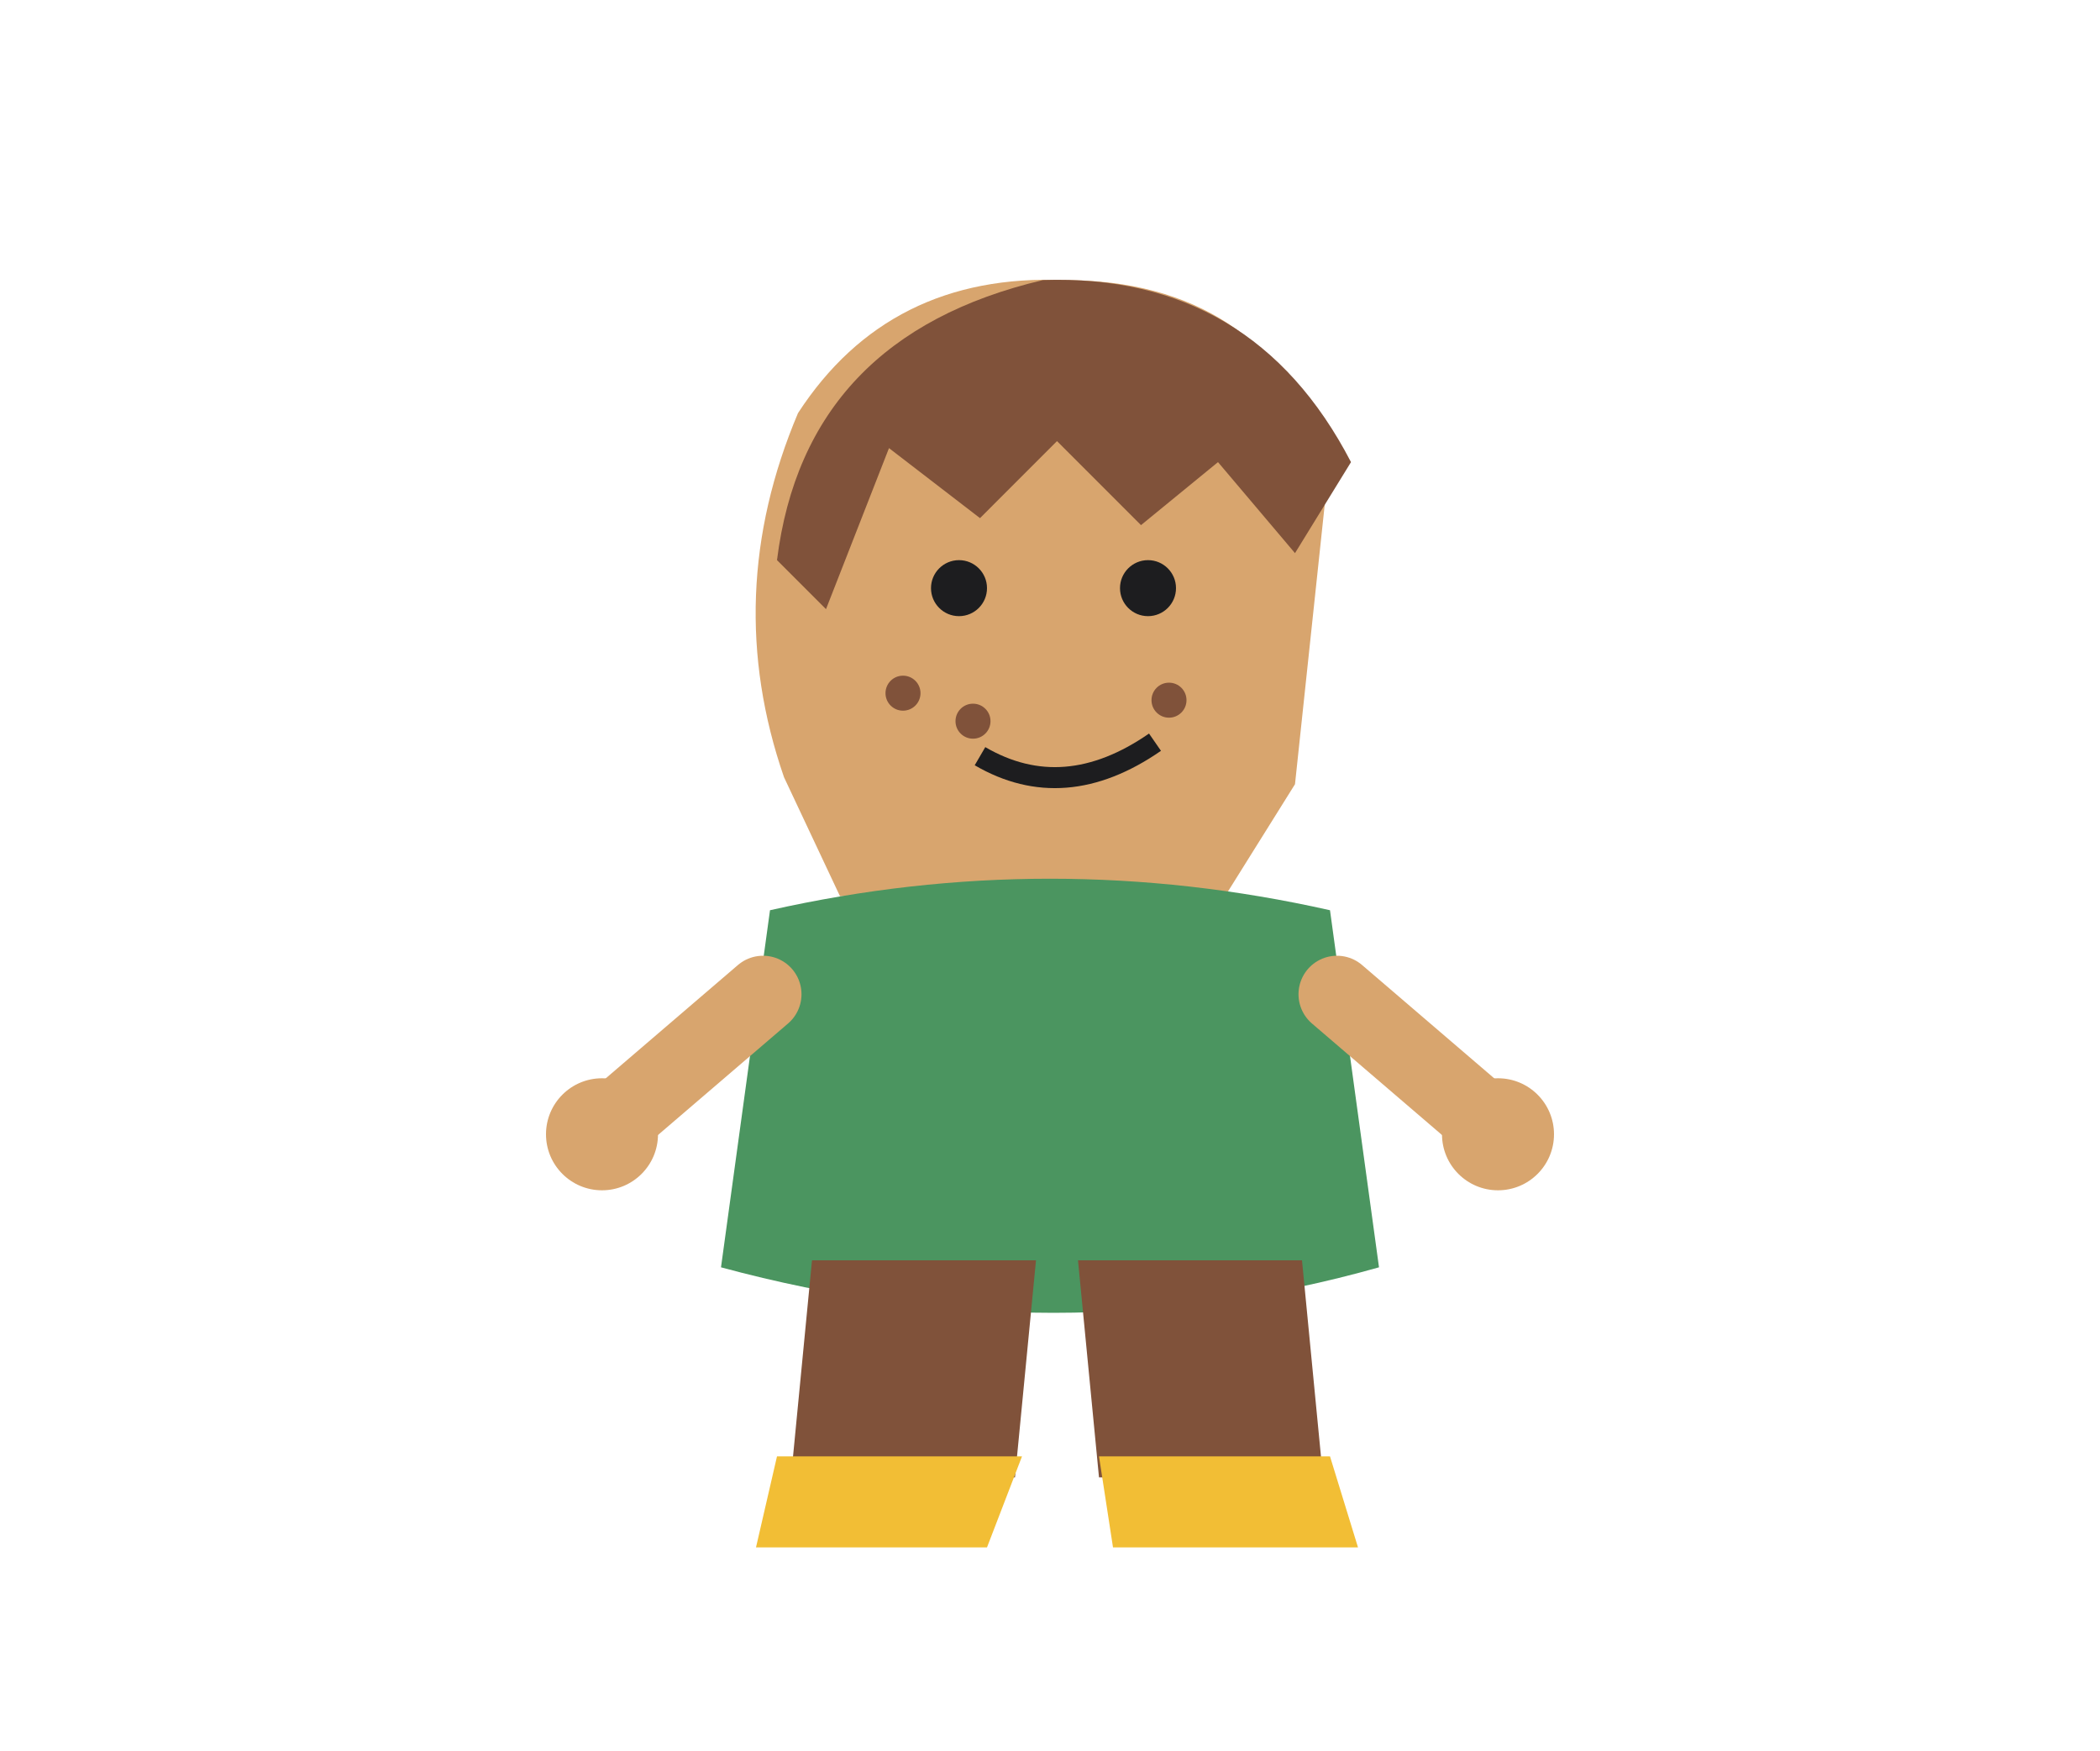
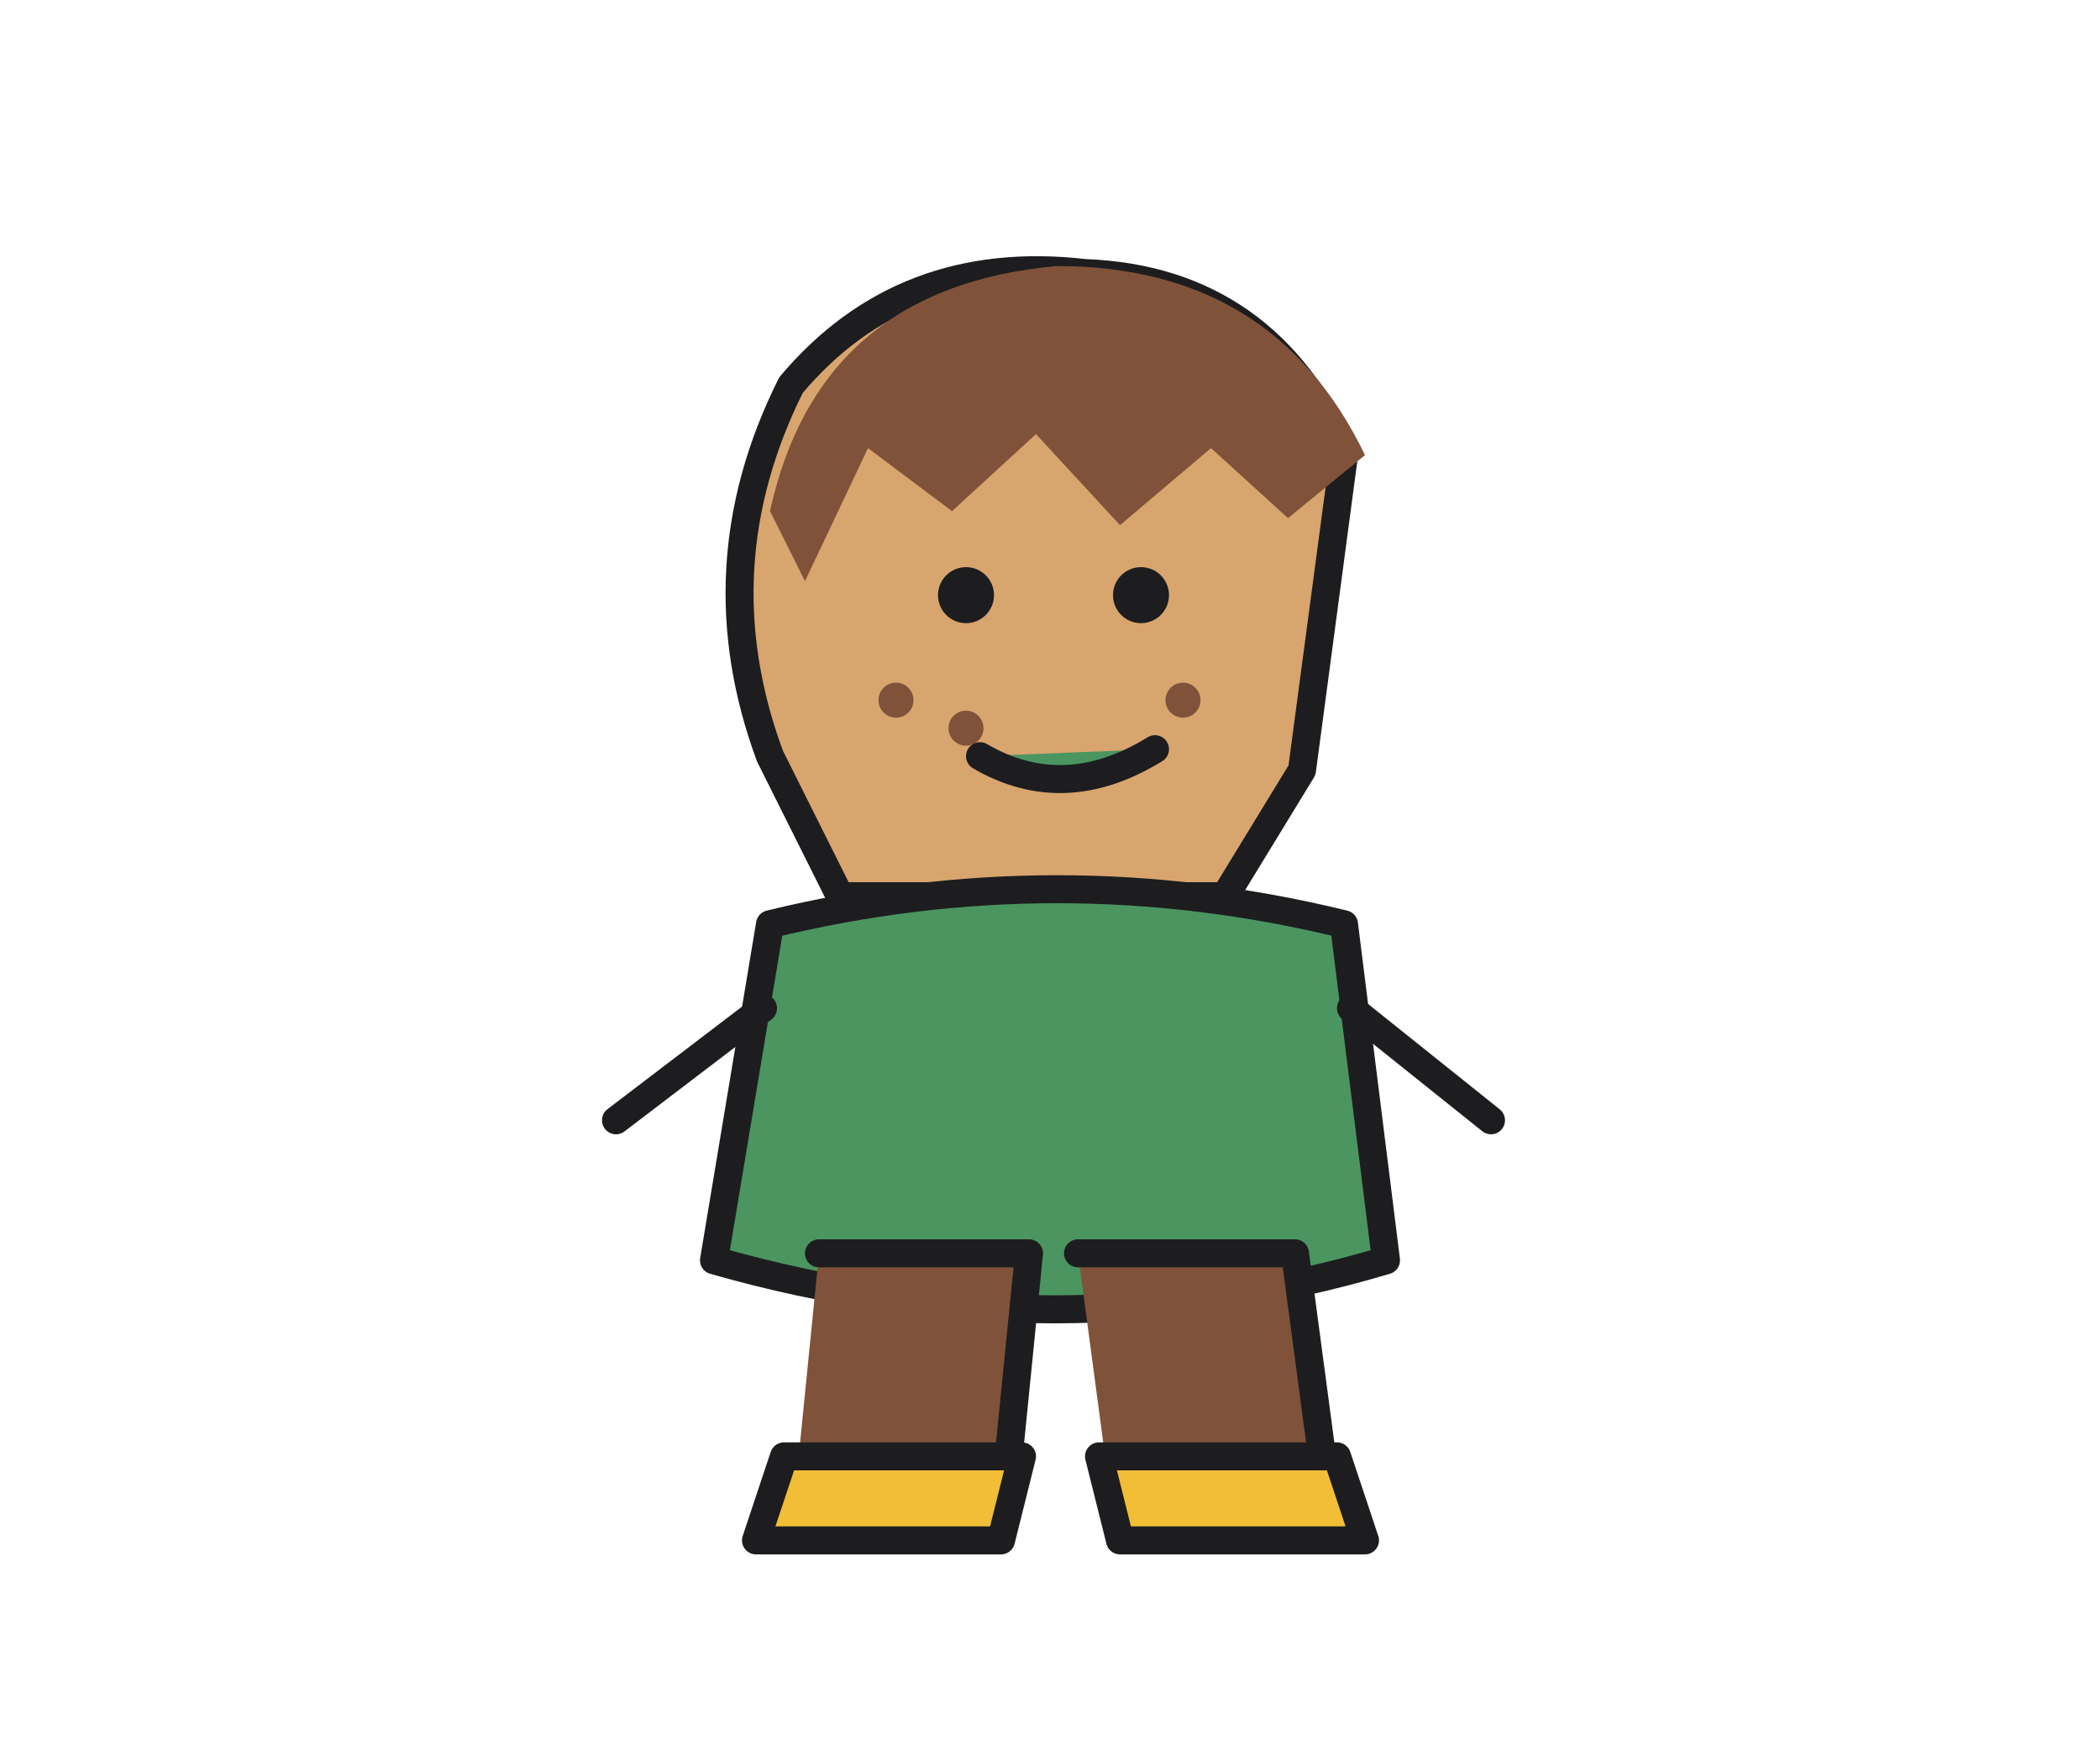
<svg xmlns="http://www.w3.org/2000/svg" width="300" height="250" viewBox="0 0 300 250">
-   <path d="M112 111 Q103 85 114 59 Q127 39 152 40 Q180 40 190 65 L185 112 L175 128 L120 128Z" fill="#D8A56E" />
-   <path d="M111 80 Q115 48 149 40 Q179 39 193 66 L185 79 L174 66 L163 75 L151 63 L140 74 L127 64 L118 87Z" fill="#80523A" />
-   <circle cx="137" cy="84" r="4" fill="#1D1D1F" />
-   <circle cx="164" cy="84" r="4" fill="#1D1D1F" />
-   <circle cx="129" cy="99" r="2.5" fill="#80523A" />
-   <circle cx="139" cy="103" r="2.5" fill="#80523A" />
-   <circle cx="167" cy="100" r="2.5" fill="#80523A" />
-   <path d="M140 108 Q152 115 165 106" fill="none" stroke="#1D1D1F" stroke-width="3" />
-   <path d="M110 130 Q150 121 190 130 L197 181 Q151 194 103 181Z" fill="#4B9560" />
-   <path d="M109 142 L88 160 M191 142 L212 160" stroke="#D8A56E" stroke-width="11" stroke-linecap="round" />
-   <circle cx="86" cy="162" r="8" fill="#D8A56E" />
-   <circle cx="214" cy="162" r="8" fill="#D8A56E" />
-   <path d="M116 180 L148 180 L145 211 L113 211Z M154 180 L186 180 L189 211 L157 211Z" fill="#80523A" />
-   <path d="M111 208 L146 208 L141 221 L108 221Z M157 208 L190 208 L194 221 L159 221Z" fill="#F2BE35" />
+   <g stroke="#1D1D1F" stroke-width="4" stroke-linecap="round" stroke-linejoin="round">
+     <path d="M110 108 Q100 81 113 55 Q129 36 155 39 Q181 40 192 65 L186 110 L175 128 L120 128Z" fill="#D8A56E" />
+     <path d="M110 73 Q117 41 151 38 Q182 38 195 65 L184 74 L173 64 L160 75 L148 62 L136 73 L124 64 L115 83Z" fill="#80523A" stroke="none" />
+     <circle cx="138" cy="85" r="4" fill="#1D1D1F" stroke="none" />
+     <circle cx="163" cy="85" r="4" fill="#1D1D1F" stroke="none" />
+     <circle cx="128" cy="100" r="2.5" fill="#80523A" stroke="none" />
+     <circle cx="138" cy="104" r="2.5" fill="#80523A" stroke="none" />
+     <circle cx="169" cy="100" r="2.5" fill="#80523A" stroke="none" />
+     <path d="M140 108 Q152 115 165 107 M110 132 Q151 122 192 132 L198 180 Q151 194 102 180Z" fill="#4B9560" />
+     <path d="M109 144 L88 160 M193 144 L213 160" fill="none" />
+     <path d="M117 179 L147 179 L144 209 L114 209 M154 179 L185 179 L189 209 L158 209" fill="#80523A" />
+     <path d="M112 208 L146 208 L143 220 L108 220Z M157 208 L191 208 L195 220 L160 220Z" fill="#F2BE35" />
+   </g>
</svg>
